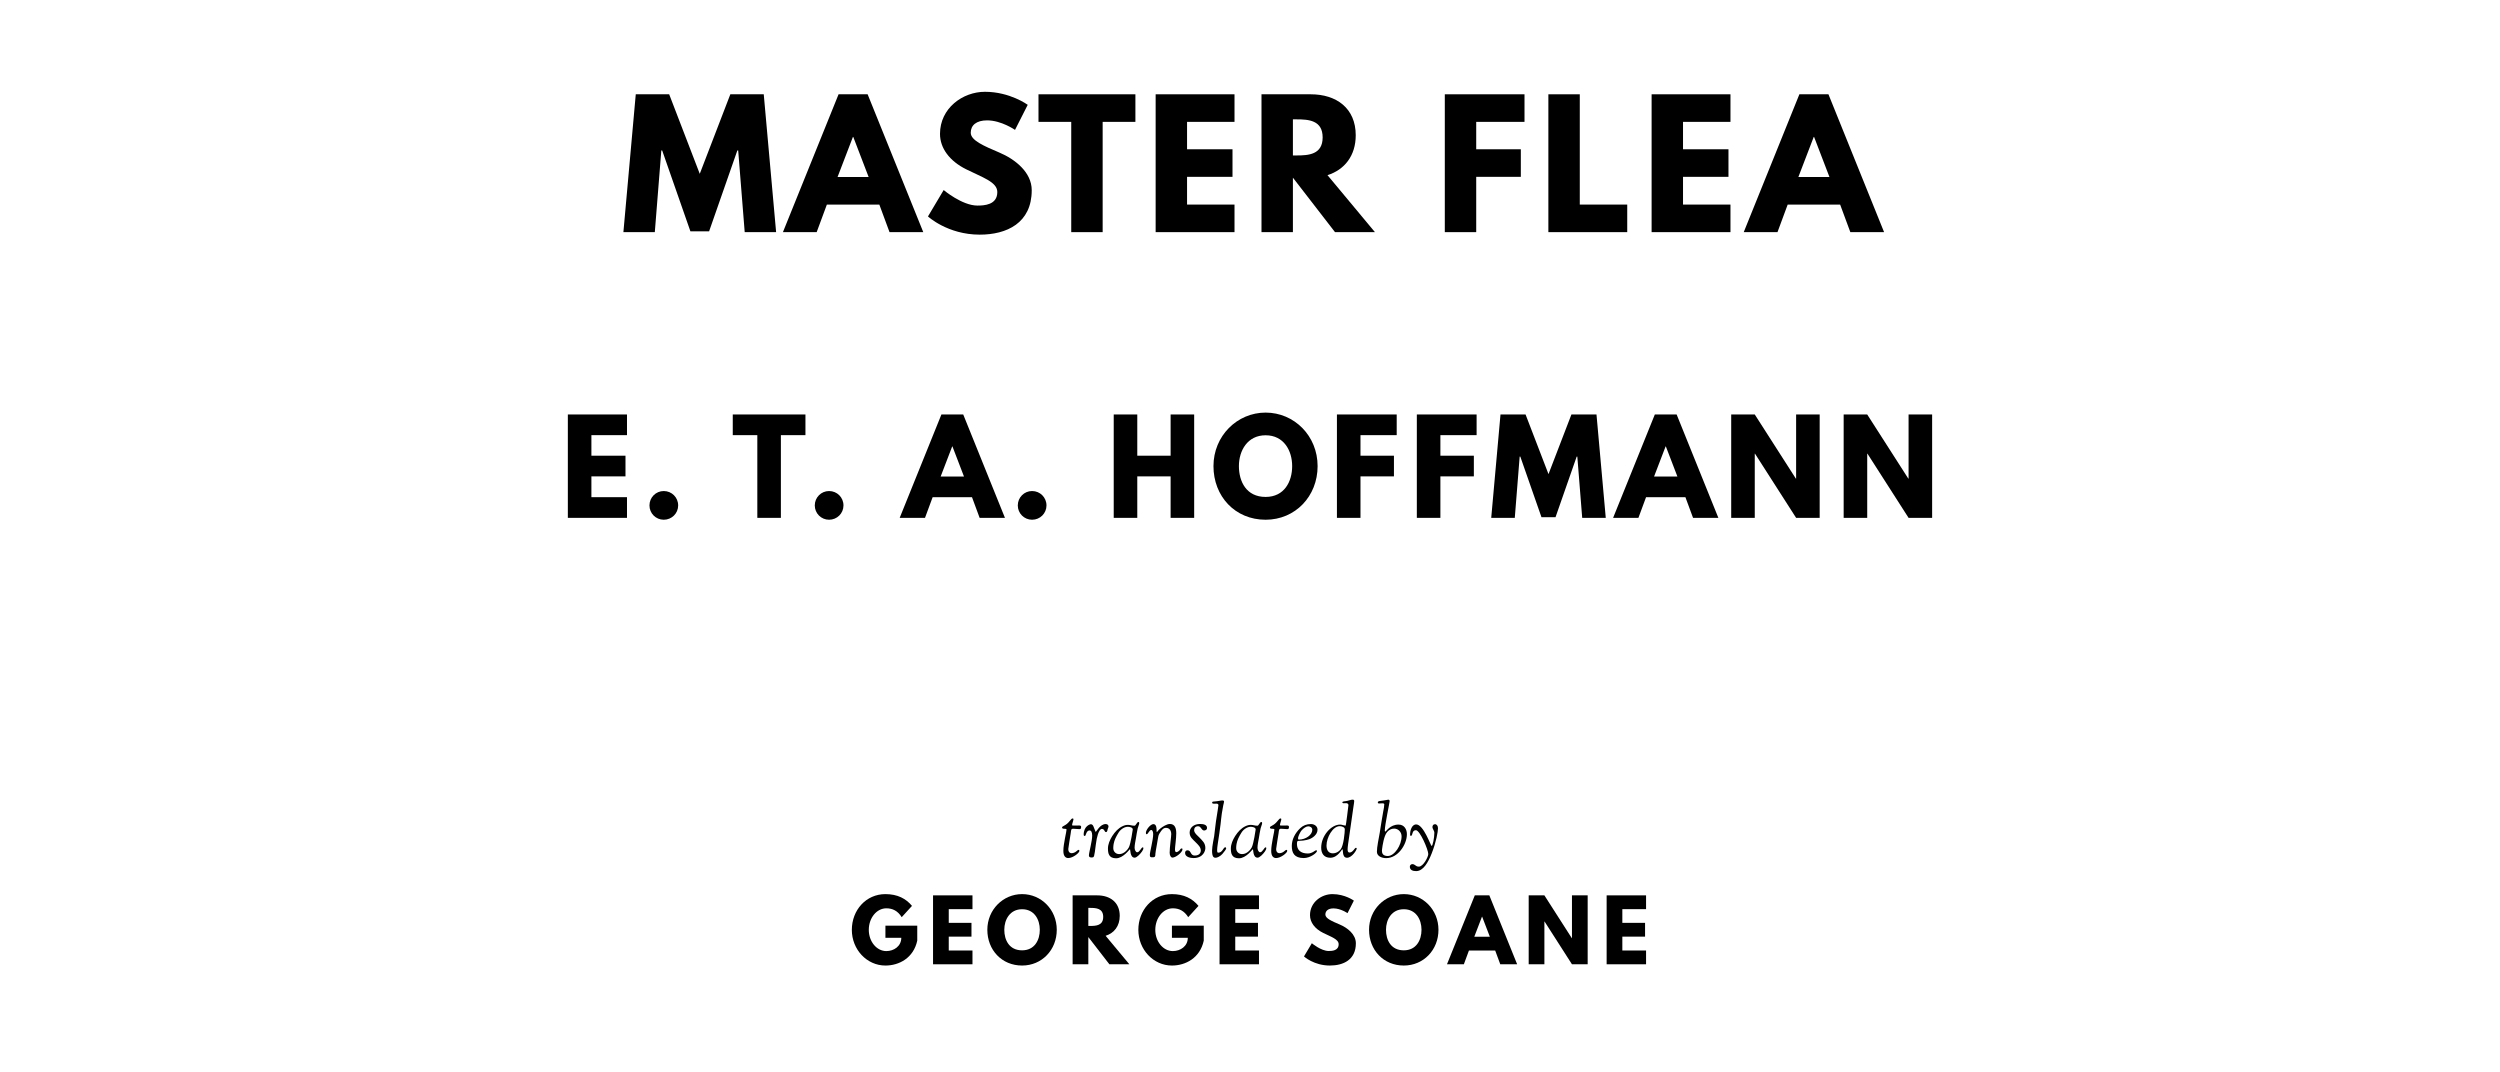
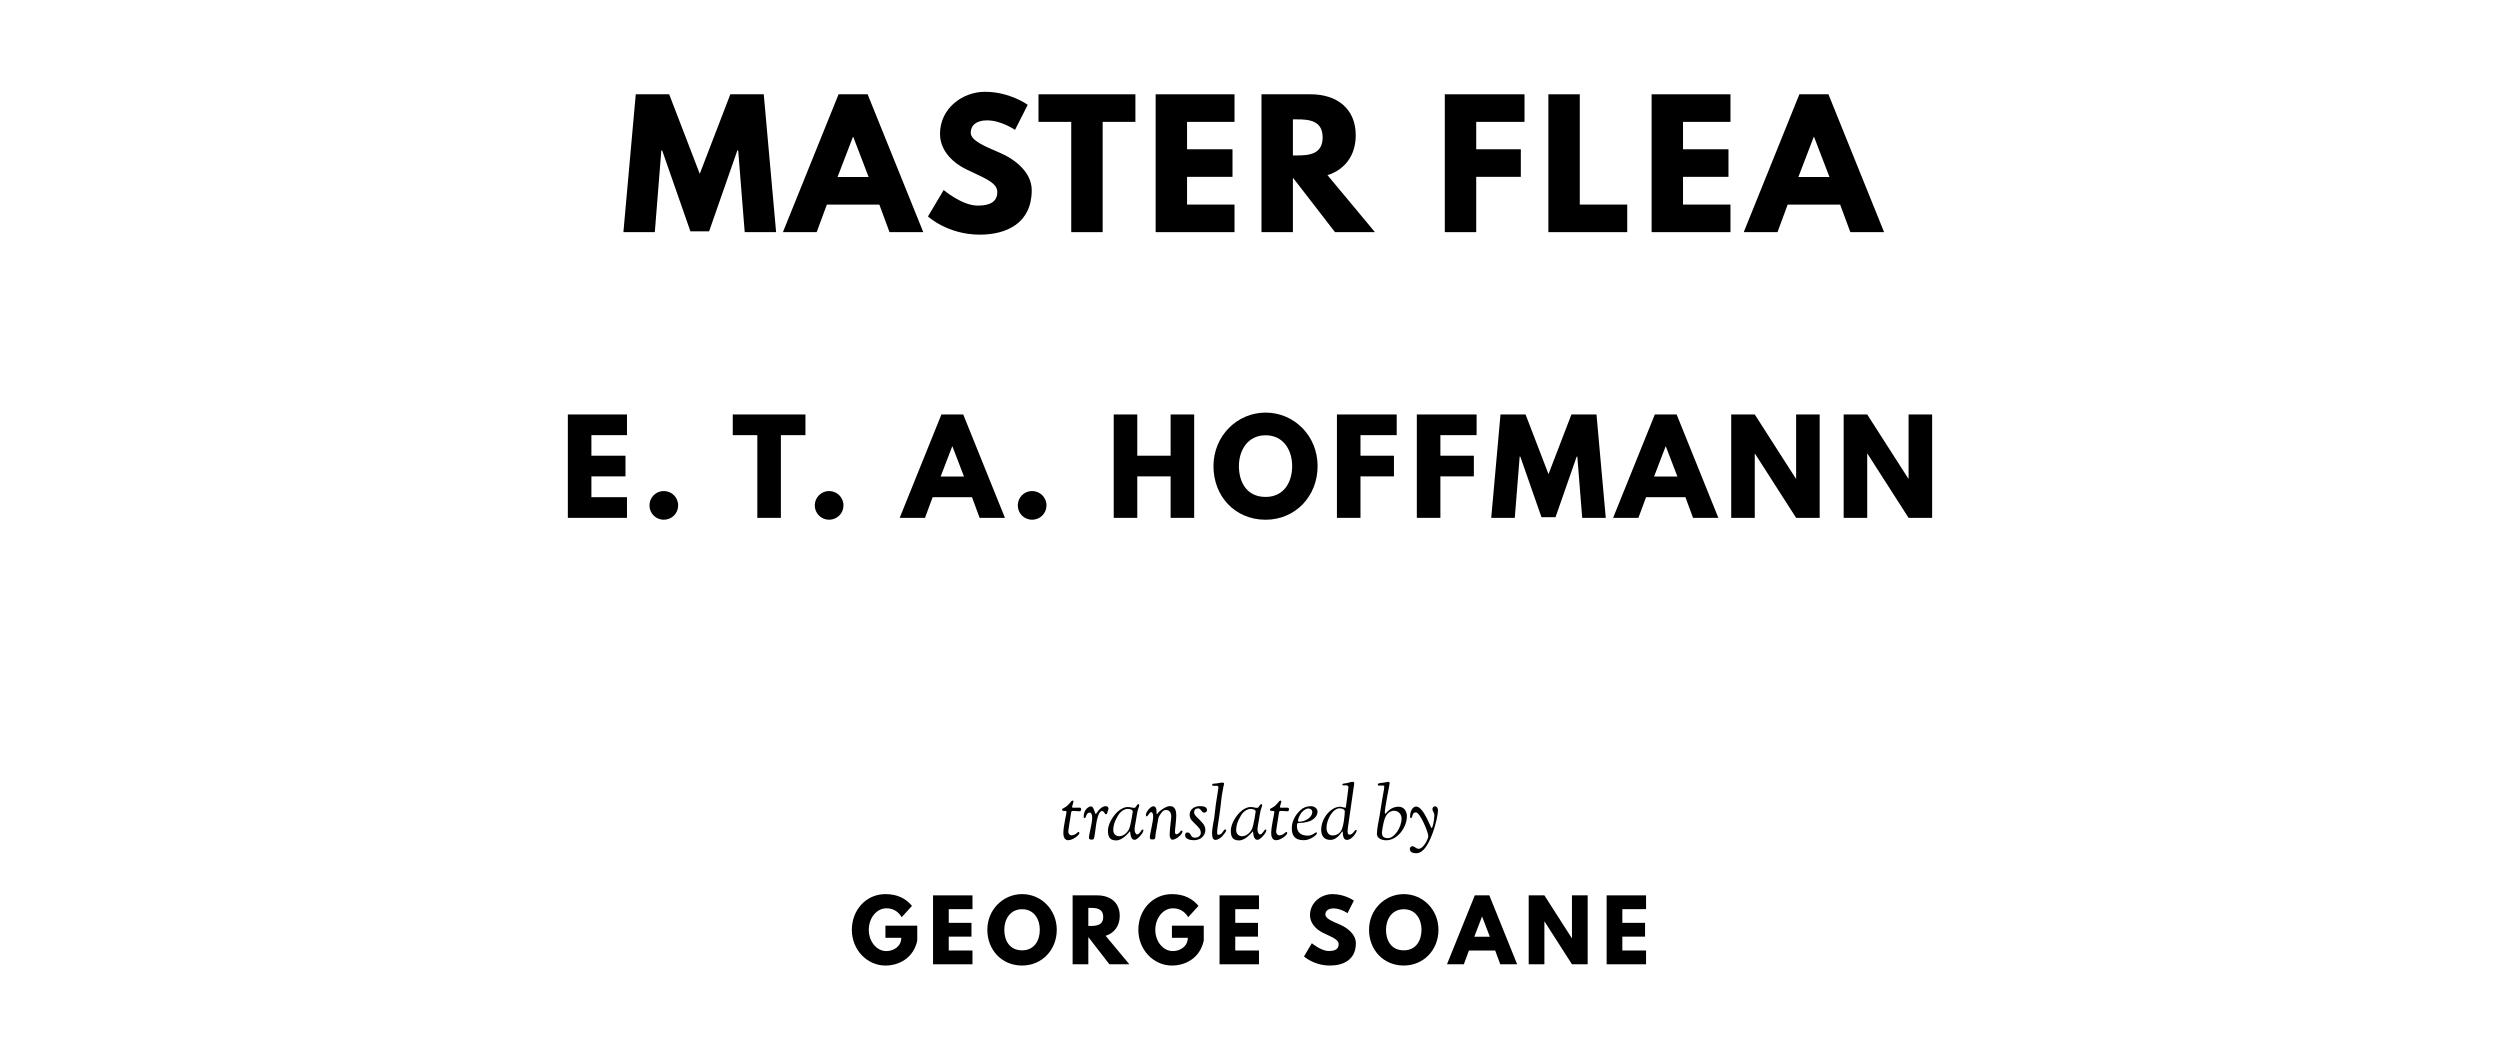
- <svg xmlns="http://www.w3.org/2000/svg" version="1.1" viewBox="0 0 1400 600">
+ <svg xmlns="http://www.w3.org/2000/svg" version="1.1" viewBox="0 0 1400 590">
  <g>
    <path d="m 417.033,130 17.591,0 -6.924,-77.193 -18.713,0 -17.123,44.538 -17.123,-44.538 -18.713,0 L 349.103,130 l 17.591,0 3.649,-45.754 0.468,0 15.813,45.287 10.48,0 15.813,-45.287 0.468,0 L 417.033,130 Z" />
    <path d="m 485.875,52.807 -16.281,0 L 438.436,130 l 18.901,0 5.708,-15.439 29.38,0 5.708,15.439 18.901,0 L 485.875,52.807 Z m 0.561,46.316 -17.404,0 8.608,-22.456 0.187,0 8.608,22.456 z" />
    <path d="m 551.569,51.404 c -12.444,0 -25.17,9.17 -25.17,23.579 0,8.047 5.427,15.251 14.69,19.836 9.17,4.585 17.404,7.111 17.404,12.725 0,7.205 -7.298,7.579 -11.134,7.579 -8.608,0 -18.901,-8.702 -18.901,-8.702 l -8.795,14.784 c 0,0 10.947,10.199 29.006,10.199 15.064,0 29.099,-6.456 29.099,-24.889 0,-10.105 -9.45,-17.404 -18.058,-21.053 -8.795,-3.743 -16.094,-6.83 -16.094,-11.135 0,-4.211 3.181,-6.924 9.17,-6.924 7.953,0 15.626,5.333 15.626,5.333 l 7.111,-14.035 c 0,0 -9.918,-7.298 -23.953,-7.298 z" />
    <path d="m 581.556,68.246 18.339,0 0,61.754 17.591,0 0,-61.754 18.339,0 0,-15.439 -54.269,0 0,15.439 z" />
    <path d="m 691.324,52.807 -44.164,0 0,77.193 44.164,0 0,-15.439 -26.573,0 0,-15.532 25.45,0 0,-15.439 -25.45,0 0,-15.345 26.573,0 0,-15.439 z" />
    <path d="m 706.436,52.807 0,77.193 17.591,0 0,-30.503 L 747.606,130 l 22.363,0 -26.573,-31.906 c 9.45,-2.994 15.813,-10.76 15.813,-22.363 0,-15.158 -10.854,-22.924 -25.17,-22.924 l -27.602,0 z m 17.591,34.246 0,-20.211 2.058,0 c 6.643,0 14.596,0.468 14.596,10.105 0,9.637 -7.953,10.105 -14.596,10.105 l -2.058,0 z" />
    <path d="m 853.722,52.807 -44.632,0 0,77.193 17.591,0 0,-30.971 24.982,0 0,-15.439 -24.982,0 0,-15.345 27.041,0 0,-15.439 z" />
    <path d="m 884.678,52.807 -17.591,0 0,77.193 44.164,0 0,-15.439 -26.573,0 0,-61.754 z" />
    <path d="m 969.065,52.807 -44.164,0 0,77.193 44.164,0 0,-15.439 -26.573,0 0,-15.532 25.45,0 0,-15.439 -25.45,0 0,-15.345 26.573,0 0,-15.439 z" />
    <path d="m 1023.931,52.807 -16.281,0 L 976.492,130 l 18.901,0 5.708,-15.439 29.38,0 5.708,15.439 18.901,0 -31.158,-77.193 z m 0.561,46.316 -17.404,0 8.608,-22.456 0.187,0 8.608,22.456 z" />
  </g>
  <g>
    <path d="m 351.116,232.105 -33.123,0 0,57.895 33.123,0 0,-11.579 -19.93,0 0,-11.649 19.088,0 0,-11.579 -19.088,0 0,-11.509 19.93,0 0,-11.579 z" />
    <path d="m 371.701,274.982 c -4.421,0 -8,3.579 -8,8.07 0,4.421 3.579,8 8,8 4.491,0 8.07,-3.579 8.07,-8 0,-4.491 -3.579,-8.07 -8.07,-8.07 z" />
    <path d="m 410.348,243.684 13.754,0 0,46.316 13.193,0 0,-46.316 13.754,0 0,-11.579 -40.702,0 0,11.579 z" />
    <path d="m 464.277,274.982 c -4.421,0 -8,3.579 -8,8.07 0,4.421 3.579,8 8,8 4.491,0 8.07,-3.579 8.07,-8 0,-4.491 -3.579,-8.07 -8.07,-8.07 z" />
    <path d="m 539.404,232.105 -12.211,0 L 503.825,290 518,290 l 4.281,-11.579 22.035,0 4.281,11.579 14.175,0 -23.368,-57.895 z m 0.421,34.737 -13.053,0 6.456,-16.842 0.14,0 6.456,16.842 z" />
    <path d="m 577.962,274.982 c -4.421,0 -8,3.579 -8,8.07 0,4.421 3.579,8 8,8 4.491,0 8.07,-3.579 8.07,-8 0,-4.491 -3.579,-8.07 -8.07,-8.07 z" />
    <path d="m 636.877,266.772 18.667,0 0,23.228 13.193,0 0,-57.895 -13.193,0 0,23.088 -18.667,0 0,-23.088 -13.193,0 0,57.895 13.193,0 0,-23.228 z" />
    <path d="m 679.542,261.018 c 0,16.912 12.07,30.035 29.193,30.035 16.632,0 29.123,-13.123 29.123,-30.035 0,-16.912 -13.053,-29.965 -29.123,-29.965 -15.93,0 -29.193,13.053 -29.193,29.965 z m 14.246,0 c 0,-8.632 4.772,-17.263 14.947,-17.263 10.246,0 14.877,8.632 14.877,17.263 0,8.632 -4.351,17.263 -14.877,17.263 -10.807,0 -14.947,-8.632 -14.947,-17.263 z" />
    <path d="m 782.152,232.105 -33.474,0 0,57.895 13.193,0 0,-23.228 18.737,0 0,-11.579 -18.737,0 0,-11.509 20.281,0 0,-11.579 z" />
    <path d="m 826.9,232.105 -33.474,0 0,57.895 13.193,0 0,-23.228 18.737,0 0,-11.579 -18.737,0 0,-11.509 20.281,0 0,-11.579 z" />
    <path d="m 886.034,290 13.193,0 -5.193,-57.895 -14.035,0 -12.842,33.404 -12.842,-33.404 -14.035,0 -5.193,57.895 13.193,0 2.737,-34.316 0.351,0 11.86,33.965 7.86,0 11.86,-33.965 0.351,0 L 886.034,290 Z" />
    <path d="m 938.916,232.105 -12.211,0 L 903.337,290 l 14.175,0 4.281,-11.579 22.035,0 4.281,11.579 14.175,0 -23.368,-57.895 z m 0.421,34.737 -13.053,0 6.456,-16.842 0.14,0 6.456,16.842 z" />
    <path d="m 982.667,254.07 0.14,0 23.018,35.93 13.193,0 0,-57.895 -13.193,0 0,35.93 -0.14,0 -23.018,-35.93 -13.193,0 0,57.895 13.193,0 0,-35.93 z" />
    <path d="m 1045.644,254.07 0.14,0 23.017,35.93 13.193,0 0,-57.895 -13.193,0 0,35.93 -0.14,0 -23.018,-35.93 -13.193,0 0,57.895 13.193,0 0,-35.93 z" />
  </g>
  <g>
-     <path d="m 594.755,463.422 c 0,1.19 2.508,0.255 2.508,1.148 0,1.148 -1.785,8.034 -1.785,11.945 0,3.316 1.573,3.996 2.721,3.996 2.635,0 6.249,-2.891 6.249,-3.996 0,-0.595 -0.34,-0.595 -0.468,-0.595 -0.68,0 -1.658,1.87 -3.996,1.87 -0.17,0 -1.743,-0.085 -1.743,-2.338 0,-0.68 0.978,-6.206 1.36,-8.842 0.255,-1.743 0.128,-2.508 1.36,-2.508 0.935,0 2.763,0.213 3.443,0.213 0.765,0 1.02,-0.255 1.02,-1.233 0,-0.51 -0.213,-0.808 -1.105,-0.808 -0.468,0 -0.808,0.043 -2.465,0.043 -1.403,0 -1.488,-0.043 -1.488,-0.298 0,-0.638 0.765,-2.635 0.765,-3.188 0,-0.383 -0.213,-0.51 -0.425,-0.51 -0.68,0 -0.765,0.553 -2.465,2.338 -1.87,1.955 -3.486,1.913 -3.486,2.763 z" />
-     <path d="m 606.863,467.418 c 0,0.595 0.34,0.723 0.51,0.723 0.213,0 0.34,-0.128 0.468,-0.255 0.255,-0.298 0.595,-2.848 2.338,-2.848 0.765,0 1.445,0.765 1.445,2.891 0,3.188 -1.828,9.437 -1.828,11.137 0,1.02 0.85,1.105 1.275,1.105 l 0.213,0 c 1.53,0 1.445,0 2.38,-7.226 l 0.213,-1.403 c 0.213,-1.785 1.275,-7.354 3.188,-7.354 1.53,0 1.36,1.785 2.295,1.785 0.765,0 0.85,-1.318 0.935,-1.615 0.128,-0.468 0.468,-1.02 0.468,-1.573 0,-0.595 -0.468,-1.318 -1.573,-1.318 -3.146,0 -5.271,4.378 -5.569,4.378 -0.085,0 -0.128,-0.043 -1.19,-2.806 -0.255,-0.68 -0.68,-1.488 -1.573,-1.488 -0.383,0 -3.996,1.02 -3.996,5.866 z" />
-     <path d="m 620.454,475.154 c 0,2.763 0.51,5.484 4.548,5.484 4.038,0 7.566,-5.101 7.779,-5.101 0.298,0 -0.085,4.761 2.635,4.761 1.148,0 3.061,-1.955 4.123,-3.486 0.553,-0.765 0.765,-1.403 0.765,-1.828 0,-0.17 -0.043,-0.468 -0.383,-0.468 -0.808,0 -1.7,2.763 -3.103,2.763 -0.808,0 -1.445,-1.403 -1.445,-2.508 0,-1.615 0.425,-3.571 0.765,-5.441 0.34,-1.913 0.595,-3.868 0.978,-5.441 0.298,-1.233 0.85,-2.253 0.85,-2.933 0,-0.468 -0.213,-0.638 -0.468,-0.638 -0.85,0 -1.36,2.083 -2.21,2.083 -1.403,0 -2.295,-0.468 -3.613,-0.468 -1.105,0 -1.955,0.213 -3.103,0.765 -2.253,1.063 -4.208,3.103 -5.739,5.526 -1.318,2.125 -2.38,4.548 -2.38,6.929 z m 2.976,-0.255 c 0,-0.765 0.085,-1.53 0.213,-2.295 0.383,-2.21 1.403,-4.123 2.635,-6.164 1.275,-2.168 3.528,-3.443 5.271,-3.443 0.893,0 2.806,0.298 2.806,1.488 0,0.128 -1.148,7.949 -2.168,9.989 -0.383,0.765 -2.38,3.826 -5.441,3.826 -1.785,0 -3.316,-1.275 -3.316,-3.401 z" />
-     <path d="m 641.7,466.355 c 0,0.468 0.085,0.808 0.383,0.808 0.935,0 1.403,-2.38 2.721,-2.38 0.425,0 0.978,0.85 0.978,2.338 0,3.273 -1.87,9.862 -1.87,11.647 0,1.233 0.34,1.318 1.488,1.318 1.105,0 1.445,-0.17 1.573,-1.105 0.085,-0.595 -0.213,-0.085 0.85,-5.824 1.02,-5.484 0.51,-5.101 2.338,-7.694 0.978,-1.403 1.785,-1.87 2.763,-1.87 2.763,0 2.976,2.806 2.976,3.486 0,1.573 -0.893,7.269 -0.893,10.499 0,1.488 0.723,2.678 1.573,2.678 1.87,0 5.611,-2.976 5.611,-4.633 0,-0.255 -0.085,-0.51 -0.383,-0.51 -0.638,0 -0.808,0.51 -1.318,1.148 0,0 -0.978,0.935 -1.7,0.935 -0.468,0 -0.808,-0.34 -0.808,-1.53 0,-1.445 0.723,-5.951 0.723,-8.927 0,-2.678 -0.595,-5.313 -3.571,-5.313 -1.785,0 -4.038,1.53 -5.186,2.423 -1.573,1.19 -1.87,2.125 -2.125,2.125 -0.383,0 0.51,-4.463 -1.955,-4.463 -1.615,0 -4.166,3.188 -4.166,4.846 z" />
-     <path d="m 663.651,477.705 c 0,2.253 3.061,2.806 4.718,2.806 5.441,0 6.631,-4.038 6.631,-5.569 0,-2.848 -1.615,-4.038 -2.933,-5.526 -1.02,-1.105 -3.358,-2.848 -3.358,-4.463 0,-1.275 0.638,-2.253 2.253,-2.253 1.658,0 1.828,2.38 3.358,2.38 0.213,0 1.615,-0.128 1.615,-1.445 0,-1.658 -1.658,-2.21 -3.953,-2.21 -3.316,0 -5.781,1.955 -5.781,4.803 0,2.55 1.615,3.656 3.316,5.399 1.53,1.53 2.933,2.763 2.933,4.761 0,0.51 -0.298,2.721 -3.401,2.721 -2.593,0 -1.87,-2.933 -4.038,-2.933 -0.51,0 -1.36,0.213 -1.36,1.53 z" />
-     <path d="m 678.75,476.344 c 0,3.996 1.233,3.996 2.083,3.996 0.808,0 2.593,-0.85 3.698,-2.125 1.02,-1.19 2.125,-2.635 2.125,-3.061 0,-0.425 -0.213,-0.68 -0.51,-0.68 -1.105,0 -1.53,3.018 -3.868,3.018 -0.553,0 -0.68,-0.213 -0.68,-1.658 0,-1.445 0.51,-4.123 1.233,-9.139 1.36,-9.139 0.638,-7.566 2.21,-15.813 0.128,-0.808 0.425,-1.36 0.425,-1.955 0,-0.425 -0.213,-0.68 -0.893,-0.68 -1.105,0 -2.04,0.425 -5.143,0.638 -0.553,0.043 -0.638,0.383 -0.638,0.595 0,0.468 0.383,0.595 1.233,0.595 0.51,0 0.595,-0.043 1.233,-0.043 0.638,0 1.063,0.34 1.063,0.85 0,0.51 -0.638,4.336 -1.36,8.927 -0.425,2.721 -0.638,5.739 -1.02,8.417 -0.085,0.68 -1.19,5.696 -1.19,8.119 z" />
-     <path d="m 689.28,475.154 c 0,2.763 0.51,5.484 4.548,5.484 4.038,0 7.566,-5.101 7.779,-5.101 0.298,0 -0.085,4.761 2.635,4.761 1.148,0 3.061,-1.955 4.123,-3.486 0.553,-0.765 0.765,-1.403 0.765,-1.828 0,-0.17 -0.043,-0.468 -0.383,-0.468 -0.808,0 -1.7,2.763 -3.103,2.763 -0.808,0 -1.445,-1.403 -1.445,-2.508 0,-1.615 0.425,-3.571 0.765,-5.441 0.34,-1.913 0.595,-3.868 0.978,-5.441 0.298,-1.233 0.85,-2.253 0.85,-2.933 0,-0.468 -0.213,-0.638 -0.468,-0.638 -0.85,0 -1.36,2.083 -2.21,2.083 -1.403,0 -2.295,-0.468 -3.613,-0.468 -1.105,0 -1.955,0.213 -3.103,0.765 -2.253,1.063 -4.208,3.103 -5.739,5.526 -1.318,2.125 -2.38,4.548 -2.38,6.929 z m 2.976,-0.255 c 0,-0.765 0.085,-1.53 0.213,-2.295 0.383,-2.21 1.403,-4.123 2.635,-6.164 1.275,-2.168 3.528,-3.443 5.271,-3.443 0.893,0 2.806,0.298 2.806,1.488 0,0.128 -1.148,7.949 -2.168,9.989 -0.383,0.765 -2.38,3.826 -5.441,3.826 -1.785,0 -3.316,-1.275 -3.316,-3.401 z" />
-     <path d="m 711.154,463.422 c 0,1.19 2.508,0.255 2.508,1.148 0,1.148 -1.785,8.034 -1.785,11.945 0,3.316 1.573,3.996 2.721,3.996 2.635,0 6.249,-2.891 6.249,-3.996 0,-0.595 -0.34,-0.595 -0.468,-0.595 -0.68,0 -1.658,1.87 -3.996,1.87 -0.17,0 -1.743,-0.085 -1.743,-2.338 0,-0.68 0.978,-6.206 1.36,-8.842 0.255,-1.743 0.128,-2.508 1.36,-2.508 0.935,0 2.763,0.213 3.443,0.213 0.765,0 1.02,-0.255 1.02,-1.233 0,-0.51 -0.213,-0.808 -1.105,-0.808 -0.468,0 -0.808,0.043 -2.465,0.043 -1.403,0 -1.488,-0.043 -1.488,-0.298 0,-0.638 0.765,-2.635 0.765,-3.188 0,-0.383 -0.213,-0.51 -0.425,-0.51 -0.68,0 -0.765,0.553 -2.465,2.338 -1.87,1.955 -3.486,1.913 -3.486,2.763 z" />
-     <path d="m 723.403,473.751 c 0,3.783 1.318,6.759 6.716,6.759 3.698,0 7.396,-2.976 7.396,-3.953 0,-0.255 -0.17,-0.425 -0.51,-0.425 -0.468,0 -2.168,1.828 -4.591,1.828 -4.208,0 -6.121,-2.125 -6.121,-5.314 0,-1.105 0.128,-1.743 0.723,-1.743 3.996,-0.043 6.291,-0.978 6.674,-1.148 0.808,-0.34 4.123,-2.083 4.123,-5.143 0,-1.87 -1.7,-3.146 -3.698,-3.146 -2.38,0 -4.336,0.765 -5.909,2.253 -2.933,2.721 -4.803,6.376 -4.803,10.032 z m 3.486,-4.421 c 0,-0.553 0.978,-3.273 2.253,-4.591 1.105,-1.148 2.423,-1.998 3.486,-1.998 0.723,0 2.253,0.383 2.253,1.998 0,2.678 -3.486,5.441 -7.609,5.441 -0.298,0 -0.383,-0.553 -0.383,-0.85 z" />
-     <path d="m 739.868,474.687 c 0,3.188 1.488,5.654 5.101,5.654 4.208,0 6.376,-4.761 6.759,-4.761 0.595,0 -0.383,4.761 2.593,4.761 2.763,0 5.441,-4.293 5.441,-5.186 0,-0.17 -0.128,-0.383 -0.468,-0.383 -0.68,0 -1.658,2.635 -3.528,2.635 -0.978,0 -1.105,-0.893 -1.105,-1.828 0,-1.275 0.425,-3.953 0.893,-7.184 2.38,-17.386 2.806,-18.746 2.806,-19.851 0,-0.383 -0.298,-0.723 -0.68,-0.723 -1.148,0 -0.893,0.085 -3.273,0.68 -1.19,0.298 -2.678,0.128 -2.678,0.85 0,0.298 0.255,0.468 0.68,0.468 0.043,0 1.02,-0.043 1.488,-0.043 0.638,0 1.233,0.425 1.233,1.063 0,0.298 -1.403,11.477 -1.53,11.477 -1.19,0 -2.04,-0.553 -3.146,-0.553 -5.058,0 -10.584,6.334 -10.584,12.922 z m 2.976,-1.19 c 0,-4.463 3.486,-10.84 7.396,-10.84 1.148,0 2.848,0.553 2.848,1.7 0,1.7 -0.638,9.182 -2.338,11.307 -1.105,1.403 -2.763,2.21 -4.293,2.21 -2.593,0 -3.613,-1.913 -3.613,-4.378 z" />
-     <path d="m 771.07,476.982 c 0,2.465 2.678,3.571 5.186,3.571 6.589,0 11.605,-7.609 11.605,-13.39 0,-2.763 -1.488,-5.399 -4.676,-5.399 -4.888,0 -6.886,3.953 -7.481,3.953 -0.085,0 -0.213,-0.34 -0.213,-0.638 0,-3.061 2.721,-15.728 2.721,-16.493 0,-0.468 -0.34,-0.765 -0.808,-0.765 -0.255,0 -1.02,0.255 -2.678,0.468 -1.955,0.255 -3.146,0.213 -3.146,1.063 0,0.595 0.34,0.595 0.808,0.595 0.638,0 1.105,-0.085 1.743,-0.085 0.85,0 1.063,0.298 1.063,0.51 0,1.02 -0.255,2.508 -0.638,4.336 -0.638,3.146 -1.148,7.269 -1.913,11.69 -0.595,3.443 -1.573,7.864 -1.573,10.584 z m 2.806,-0.51 c 0,-0.425 0.468,-4.973 1.7,-8.332 1.36,-3.698 4.123,-4.123 5.143,-4.123 2.338,0 4.166,1.955 4.166,4.336 0,4.888 -3.911,11.01 -7.736,11.01 -2.635,0 -3.273,-1.445 -3.273,-2.891 z" />
-     <path d="m 789.506,485.313 c 0,1.955 1.7,2.508 3.528,2.508 3.996,0 6.716,-4.846 8.714,-9.904 2.508,-6.334 3.528,-12.2 3.528,-14.113 0,-1.318 -0.723,-2.253 -1.658,-2.253 -1.02,0 -1.445,0.808 -1.445,1.573 0,1.148 1.063,1.998 1.063,3.231 0,2.848 -0.935,7.396 -1.53,7.396 -0.468,0 -4.506,-12.072 -8.629,-12.072 -2.593,0 -3.443,3.698 -3.443,5.484 0,0.723 0.17,0.935 0.425,0.935 1.275,0 0.383,-3.188 2.848,-3.188 2.253,0 6.929,10.967 6.929,13.348 0,1.615 -2.806,7.056 -5.271,7.056 -1.955,0 -1.998,-1.403 -3.698,-1.403 -0.723,0 -1.36,0.68 -1.36,1.403 z" />
+     <path d="m 594.755,453.422 c 0,1.19 2.508,0.255 2.508,1.148 0,1.148 -1.785,8.034 -1.785,11.945 0,3.316 1.573,3.996 2.721,3.996 2.635,0 6.249,-2.891 6.249,-3.996 0,-0.595 -0.34,-0.595 -0.468,-0.595 -0.68,0 -1.658,1.87 -3.996,1.87 -0.17,0 -1.743,-0.085 -1.743,-2.338 0,-0.68 0.978,-6.206 1.36,-8.842 0.255,-1.743 0.128,-2.508 1.36,-2.508 0.935,0 2.763,0.213 3.443,0.213 0.765,0 1.02,-0.255 1.02,-1.233 0,-0.51 -0.213,-0.808 -1.105,-0.808 -0.468,0 -0.808,0.043 -2.465,0.043 -1.403,0 -1.488,-0.043 -1.488,-0.298 0,-0.638 0.765,-2.635 0.765,-3.188 0,-0.383 -0.213,-0.51 -0.425,-0.51 -0.68,0 -0.765,0.553 -2.465,2.338 -1.87,1.955 -3.486,1.913 -3.486,2.763 z" />
+     <path d="m 606.863,457.418 c 0,0.595 0.34,0.723 0.51,0.723 0.213,0 0.34,-0.128 0.468,-0.255 0.255,-0.298 0.595,-2.848 2.338,-2.848 0.765,0 1.445,0.765 1.445,2.891 0,3.188 -1.828,9.437 -1.828,11.137 0,1.02 0.85,1.105 1.275,1.105 l 0.213,0 c 1.53,0 1.445,0 2.38,-7.226 l 0.213,-1.403 c 0.213,-1.785 1.275,-7.354 3.188,-7.354 1.53,0 1.36,1.785 2.295,1.785 0.765,0 0.85,-1.318 0.935,-1.615 0.128,-0.468 0.468,-1.02 0.468,-1.573 0,-0.595 -0.468,-1.318 -1.573,-1.318 -3.146,0 -5.271,4.378 -5.569,4.378 -0.085,0 -0.128,-0.043 -1.19,-2.806 -0.255,-0.68 -0.68,-1.488 -1.573,-1.488 -0.383,0 -3.996,1.02 -3.996,5.866 z" />
+     <path d="m 620.454,465.154 c 0,2.763 0.51,5.484 4.548,5.484 4.038,0 7.566,-5.101 7.779,-5.101 0.298,0 -0.085,4.761 2.635,4.761 1.148,0 3.061,-1.955 4.123,-3.486 0.553,-0.765 0.765,-1.403 0.765,-1.828 0,-0.17 -0.043,-0.468 -0.383,-0.468 -0.808,0 -1.7,2.763 -3.103,2.763 -0.808,0 -1.445,-1.403 -1.445,-2.508 0,-1.615 0.425,-3.571 0.765,-5.441 0.34,-1.913 0.595,-3.868 0.978,-5.441 0.298,-1.233 0.85,-2.253 0.85,-2.933 0,-0.468 -0.213,-0.638 -0.468,-0.638 -0.85,0 -1.36,2.083 -2.21,2.083 -1.403,0 -2.295,-0.468 -3.613,-0.468 -1.105,0 -1.955,0.213 -3.103,0.765 -2.253,1.063 -4.208,3.103 -5.739,5.526 -1.318,2.125 -2.38,4.548 -2.38,6.929 z m 2.976,-0.255 c 0,-0.765 0.085,-1.53 0.213,-2.295 0.383,-2.21 1.403,-4.123 2.635,-6.164 1.275,-2.168 3.528,-3.443 5.271,-3.443 0.893,0 2.806,0.298 2.806,1.488 0,0.128 -1.148,7.949 -2.168,9.989 -0.383,0.765 -2.38,3.826 -5.441,3.826 -1.785,0 -3.316,-1.275 -3.316,-3.401 z" />
+     <path d="m 641.7,456.355 c 0,0.468 0.085,0.808 0.383,0.808 0.935,0 1.403,-2.38 2.721,-2.38 0.425,0 0.978,0.85 0.978,2.338 0,3.273 -1.87,9.862 -1.87,11.647 0,1.233 0.34,1.318 1.488,1.318 1.105,0 1.445,-0.17 1.573,-1.105 0.085,-0.595 -0.213,-0.085 0.85,-5.824 1.02,-5.484 0.51,-5.101 2.338,-7.694 0.978,-1.403 1.785,-1.87 2.763,-1.87 2.763,0 2.976,2.806 2.976,3.486 0,1.573 -0.893,7.269 -0.893,10.499 0,1.488 0.723,2.678 1.573,2.678 1.87,0 5.611,-2.976 5.611,-4.633 0,-0.255 -0.085,-0.51 -0.383,-0.51 -0.638,0 -0.808,0.51 -1.318,1.148 0,0 -0.978,0.935 -1.7,0.935 -0.468,0 -0.808,-0.34 -0.808,-1.53 0,-1.445 0.723,-5.951 0.723,-8.927 0,-2.678 -0.595,-5.313 -3.571,-5.313 -1.785,0 -4.038,1.53 -5.186,2.423 -1.573,1.19 -1.87,2.125 -2.125,2.125 -0.383,0 0.51,-4.463 -1.955,-4.463 -1.615,0 -4.166,3.188 -4.166,4.846 z" />
+     <path d="m 663.651,467.705 c 0,2.253 3.061,2.806 4.718,2.806 5.441,0 6.631,-4.038 6.631,-5.569 0,-2.848 -1.615,-4.038 -2.933,-5.526 -1.02,-1.105 -3.358,-2.848 -3.358,-4.463 0,-1.275 0.638,-2.253 2.253,-2.253 1.658,0 1.828,2.38 3.358,2.38 0.213,0 1.615,-0.128 1.615,-1.445 0,-1.658 -1.658,-2.21 -3.953,-2.21 -3.316,0 -5.781,1.955 -5.781,4.803 0,2.55 1.615,3.656 3.316,5.399 1.53,1.53 2.933,2.763 2.933,4.761 0,0.51 -0.298,2.721 -3.401,2.721 -2.593,0 -1.87,-2.933 -4.038,-2.933 -0.51,0 -1.36,0.213 -1.36,1.53 z" />
+     <path d="m 678.75,466.344 c 0,3.996 1.233,3.996 2.083,3.996 0.808,0 2.593,-0.85 3.698,-2.125 1.02,-1.19 2.125,-2.635 2.125,-3.061 0,-0.425 -0.213,-0.68 -0.51,-0.68 -1.105,0 -1.53,3.018 -3.868,3.018 -0.553,0 -0.68,-0.213 -0.68,-1.658 0,-1.445 0.51,-4.123 1.233,-9.139 1.36,-9.139 0.638,-7.566 2.21,-15.813 0.128,-0.808 0.425,-1.36 0.425,-1.955 0,-0.425 -0.213,-0.68 -0.893,-0.68 -1.105,0 -2.04,0.425 -5.143,0.638 -0.553,0.043 -0.638,0.383 -0.638,0.595 0,0.468 0.383,0.595 1.233,0.595 0.51,0 0.595,-0.043 1.233,-0.043 0.638,0 1.063,0.34 1.063,0.85 0,0.51 -0.638,4.336 -1.36,8.927 -0.425,2.721 -0.638,5.739 -1.02,8.417 -0.085,0.68 -1.19,5.696 -1.19,8.119 z" />
+     <path d="m 689.28,465.154 c 0,2.763 0.51,5.484 4.548,5.484 4.038,0 7.566,-5.101 7.779,-5.101 0.298,0 -0.085,4.761 2.635,4.761 1.148,0 3.061,-1.955 4.123,-3.486 0.553,-0.765 0.765,-1.403 0.765,-1.828 0,-0.17 -0.043,-0.468 -0.383,-0.468 -0.808,0 -1.7,2.763 -3.103,2.763 -0.808,0 -1.445,-1.403 -1.445,-2.508 0,-1.615 0.425,-3.571 0.765,-5.441 0.34,-1.913 0.595,-3.868 0.978,-5.441 0.298,-1.233 0.85,-2.253 0.85,-2.933 0,-0.468 -0.213,-0.638 -0.468,-0.638 -0.85,0 -1.36,2.083 -2.21,2.083 -1.403,0 -2.295,-0.468 -3.613,-0.468 -1.105,0 -1.955,0.213 -3.103,0.765 -2.253,1.063 -4.208,3.103 -5.739,5.526 -1.318,2.125 -2.38,4.548 -2.38,6.929 z m 2.976,-0.255 c 0,-0.765 0.085,-1.53 0.213,-2.295 0.383,-2.21 1.403,-4.123 2.635,-6.164 1.275,-2.168 3.528,-3.443 5.271,-3.443 0.893,0 2.806,0.298 2.806,1.488 0,0.128 -1.148,7.949 -2.168,9.989 -0.383,0.765 -2.38,3.826 -5.441,3.826 -1.785,0 -3.316,-1.275 -3.316,-3.401 z" />
+     <path d="m 711.154,453.422 c 0,1.19 2.508,0.255 2.508,1.148 0,1.148 -1.785,8.034 -1.785,11.945 0,3.316 1.573,3.996 2.721,3.996 2.635,0 6.249,-2.891 6.249,-3.996 0,-0.595 -0.34,-0.595 -0.468,-0.595 -0.68,0 -1.658,1.87 -3.996,1.87 -0.17,0 -1.743,-0.085 -1.743,-2.338 0,-0.68 0.978,-6.206 1.36,-8.842 0.255,-1.743 0.128,-2.508 1.36,-2.508 0.935,0 2.763,0.213 3.443,0.213 0.765,0 1.02,-0.255 1.02,-1.233 0,-0.51 -0.213,-0.808 -1.105,-0.808 -0.468,0 -0.808,0.043 -2.465,0.043 -1.403,0 -1.488,-0.043 -1.488,-0.298 0,-0.638 0.765,-2.635 0.765,-3.188 0,-0.383 -0.213,-0.51 -0.425,-0.51 -0.68,0 -0.765,0.553 -2.465,2.338 -1.87,1.955 -3.486,1.913 -3.486,2.763 z" />
+     <path d="m 723.403,463.751 c 0,3.783 1.318,6.759 6.716,6.759 3.698,0 7.396,-2.976 7.396,-3.953 0,-0.255 -0.17,-0.425 -0.51,-0.425 -0.468,0 -2.168,1.828 -4.591,1.828 -4.208,0 -6.121,-2.125 -6.121,-5.314 0,-1.105 0.128,-1.743 0.723,-1.743 3.996,-0.043 6.291,-0.978 6.674,-1.148 0.808,-0.34 4.123,-2.083 4.123,-5.143 0,-1.87 -1.7,-3.146 -3.698,-3.146 -2.38,0 -4.336,0.765 -5.909,2.253 -2.933,2.721 -4.803,6.376 -4.803,10.032 z m 3.486,-4.421 c 0,-0.553 0.978,-3.273 2.253,-4.591 1.105,-1.148 2.423,-1.998 3.486,-1.998 0.723,0 2.253,0.383 2.253,1.998 0,2.678 -3.486,5.441 -7.609,5.441 -0.298,0 -0.383,-0.553 -0.383,-0.85 z" />
+     <path d="m 739.868,464.687 c 0,3.188 1.488,5.654 5.101,5.654 4.208,0 6.376,-4.761 6.759,-4.761 0.595,0 -0.383,4.761 2.593,4.761 2.763,0 5.441,-4.293 5.441,-5.186 0,-0.17 -0.128,-0.383 -0.468,-0.383 -0.68,0 -1.658,2.635 -3.528,2.635 -0.978,0 -1.105,-0.893 -1.105,-1.828 0,-1.275 0.425,-3.953 0.893,-7.184 2.38,-17.386 2.806,-18.746 2.806,-19.851 0,-0.383 -0.298,-0.723 -0.68,-0.723 -1.148,0 -0.893,0.085 -3.273,0.68 -1.19,0.298 -2.678,0.128 -2.678,0.85 0,0.298 0.255,0.468 0.68,0.468 0.043,0 1.02,-0.043 1.488,-0.043 0.638,0 1.233,0.425 1.233,1.063 0,0.298 -1.403,11.477 -1.53,11.477 -1.19,0 -2.04,-0.553 -3.146,-0.553 -5.058,0 -10.584,6.334 -10.584,12.922 z m 2.976,-1.19 c 0,-4.463 3.486,-10.84 7.396,-10.84 1.148,0 2.848,0.553 2.848,1.7 0,1.7 -0.638,9.182 -2.338,11.307 -1.105,1.403 -2.763,2.21 -4.293,2.21 -2.593,0 -3.613,-1.913 -3.613,-4.378 z" />
+     <path d="m 771.07,466.982 c 0,2.465 2.678,3.571 5.186,3.571 6.589,0 11.605,-7.609 11.605,-13.39 0,-2.763 -1.488,-5.399 -4.676,-5.399 -4.888,0 -6.886,3.953 -7.481,3.953 -0.085,0 -0.213,-0.34 -0.213,-0.638 0,-3.061 2.721,-15.728 2.721,-16.493 0,-0.468 -0.34,-0.765 -0.808,-0.765 -0.255,0 -1.02,0.255 -2.678,0.468 -1.955,0.255 -3.146,0.213 -3.146,1.063 0,0.595 0.34,0.595 0.808,0.595 0.638,0 1.105,-0.085 1.743,-0.085 0.85,0 1.063,0.298 1.063,0.51 0,1.02 -0.255,2.508 -0.638,4.336 -0.638,3.146 -1.148,7.269 -1.913,11.69 -0.595,3.443 -1.573,7.864 -1.573,10.584 z m 2.806,-0.51 c 0,-0.425 0.468,-4.973 1.7,-8.332 1.36,-3.698 4.123,-4.123 5.143,-4.123 2.338,0 4.166,1.955 4.166,4.336 0,4.888 -3.911,11.01 -7.736,11.01 -2.635,0 -3.273,-1.445 -3.273,-2.891 z" />
+     <path d="m 789.506,475.313 c 0,1.955 1.7,2.508 3.528,2.508 3.996,0 6.716,-4.846 8.714,-9.904 2.508,-6.334 3.528,-12.2 3.528,-14.113 0,-1.318 -0.723,-2.253 -1.658,-2.253 -1.02,0 -1.445,0.808 -1.445,1.573 0,1.148 1.063,1.998 1.063,3.231 0,2.848 -0.935,7.396 -1.53,7.396 -0.468,0 -4.506,-12.072 -8.629,-12.072 -2.593,0 -3.443,3.698 -3.443,5.484 0,0.723 0.17,0.935 0.425,0.935 1.275,0 0.383,-3.188 2.848,-3.188 2.253,0 6.929,10.967 6.929,13.348 0,1.615 -2.806,7.056 -5.271,7.056 -1.955,0 -1.998,-1.403 -3.698,-1.403 -0.723,0 -1.36,0.68 -1.36,1.403 z" />
  </g>
  <g>
    <path d="m 513.662,518.386 -17.825,0 0,6.784 8.889,0 c 0,4.725 -4.164,7.439 -8.374,7.439 -5.427,0 -9.825,-5.333 -9.825,-11.883 0,-6.69 4.398,-12.07 9.825,-12.07 3.415,0 6.363,1.357 8.608,4.959 l 5.754,-6.316 c -3.368,-4.07 -8.094,-6.596 -14.877,-6.596 -10.854,0 -18.807,8.936 -18.807,20.023 0,11.041 8.421,19.977 18.807,19.977 7.579,0 15.719,-4.164 17.825,-13.942 l 0,-8.374 z" />
    <path d="m 544.586,501.404 -22.082,0 0,38.596 22.082,0 0,-7.719 -13.287,0 0,-7.766 12.725,0 0,-7.719 -12.725,0 0,-7.673 13.287,0 0,-7.719 z" />
    <path d="m 552.911,520.678 c 0,11.275 8.047,20.023 19.462,20.023 11.088,0 19.415,-8.749 19.415,-20.023 0,-11.275 -8.702,-19.977 -19.415,-19.977 -10.62,0 -19.462,8.702 -19.462,19.977 z m 9.497,0 c 0,-5.754 3.181,-11.509 9.965,-11.509 6.83,0 9.918,5.754 9.918,11.509 0,5.754 -2.901,11.509 -9.918,11.509 -7.205,0 -9.965,-5.754 -9.965,-11.509 z" />
    <path d="m 600.669,501.404 0,38.596 8.795,0 0,-15.251 11.789,15.251 11.181,0 -13.287,-15.953 c 4.725,-1.497 7.906,-5.38 7.906,-11.181 0,-7.579 -5.427,-11.462 -12.585,-11.462 l -13.801,0 z m 8.795,17.123 0,-10.105 1.029,0 c 3.322,0 7.298,0.234 7.298,5.053 0,4.819 -3.977,5.053 -7.298,5.053 l -1.029,0 z" />
    <path d="m 674.104,518.386 -17.825,0 0,6.784 8.889,0 c 0,4.725 -4.164,7.439 -8.374,7.439 -5.427,0 -9.825,-5.333 -9.825,-11.883 0,-6.69 4.398,-12.07 9.825,-12.07 3.415,0 6.363,1.357 8.608,4.959 l 5.754,-6.316 c -3.368,-4.07 -8.094,-6.596 -14.877,-6.596 -10.854,0 -18.807,8.936 -18.807,20.023 0,11.041 8.421,19.977 18.807,19.977 7.579,0 15.719,-4.164 17.825,-13.942 l 0,-8.374 z" />
    <path d="m 705.028,501.404 -22.082,0 0,38.596 22.082,0 0,-7.719 -13.287,0 0,-7.766 12.725,0 0,-7.719 -12.725,0 0,-7.673 13.287,0 0,-7.719 z" />
    <path d="m 746.185,500.702 c -6.222,0 -12.585,4.585 -12.585,11.789 0,4.023 2.713,7.626 7.345,9.918 4.585,2.292 8.702,3.556 8.702,6.363 0,3.602 -3.649,3.789 -5.567,3.789 -4.304,0 -9.45,-4.351 -9.45,-4.351 l -4.398,7.392 c 0,0 5.474,5.099 14.503,5.099 7.532,0 14.55,-3.228 14.55,-12.444 0,-5.053 -4.725,-8.702 -9.029,-10.526 -4.398,-1.871 -8.047,-3.415 -8.047,-5.567 0,-2.105 1.591,-3.462 4.585,-3.462 3.977,0 7.813,2.667 7.813,2.667 l 3.556,-7.018 c 0,0 -4.959,-3.649 -11.977,-3.649 z" />
    <path d="m 766.664,520.678 c 0,11.275 8.047,20.023 19.462,20.023 11.088,0 19.415,-8.749 19.415,-20.023 0,-11.275 -8.702,-19.977 -19.415,-19.977 -10.62,0 -19.462,8.702 -19.462,19.977 z m 9.497,0 c 0,-5.754 3.181,-11.509 9.965,-11.509 6.83,0 9.918,5.754 9.918,11.509 0,5.754 -2.901,11.509 -9.918,11.509 -7.205,0 -9.965,-5.754 -9.965,-11.509 z" />
    <path d="m 834.025,501.404 -8.14,0 L 810.306,540 l 9.45,0 2.854,-7.719 14.69,0 2.854,7.719 9.45,0 -15.579,-38.596 z m 0.281,23.158 -8.702,0 4.304,-11.228 0.094,0 4.304,11.228 z" />
    <path d="m 864.859,516.047 0.094,0 15.345,23.953 8.795,0 0,-38.596 -8.795,0 0,23.953 -0.094,0 -15.345,-23.953 -8.795,0 0,38.596 8.795,0 0,-23.953 z" />
    <path d="m 921.797,501.404 -22.082,0 0,38.596 22.082,0 0,-7.719 -13.287,0 0,-7.766 12.725,0 0,-7.719 -12.725,0 0,-7.673 13.287,0 0,-7.719 z" />
  </g>
</svg>
